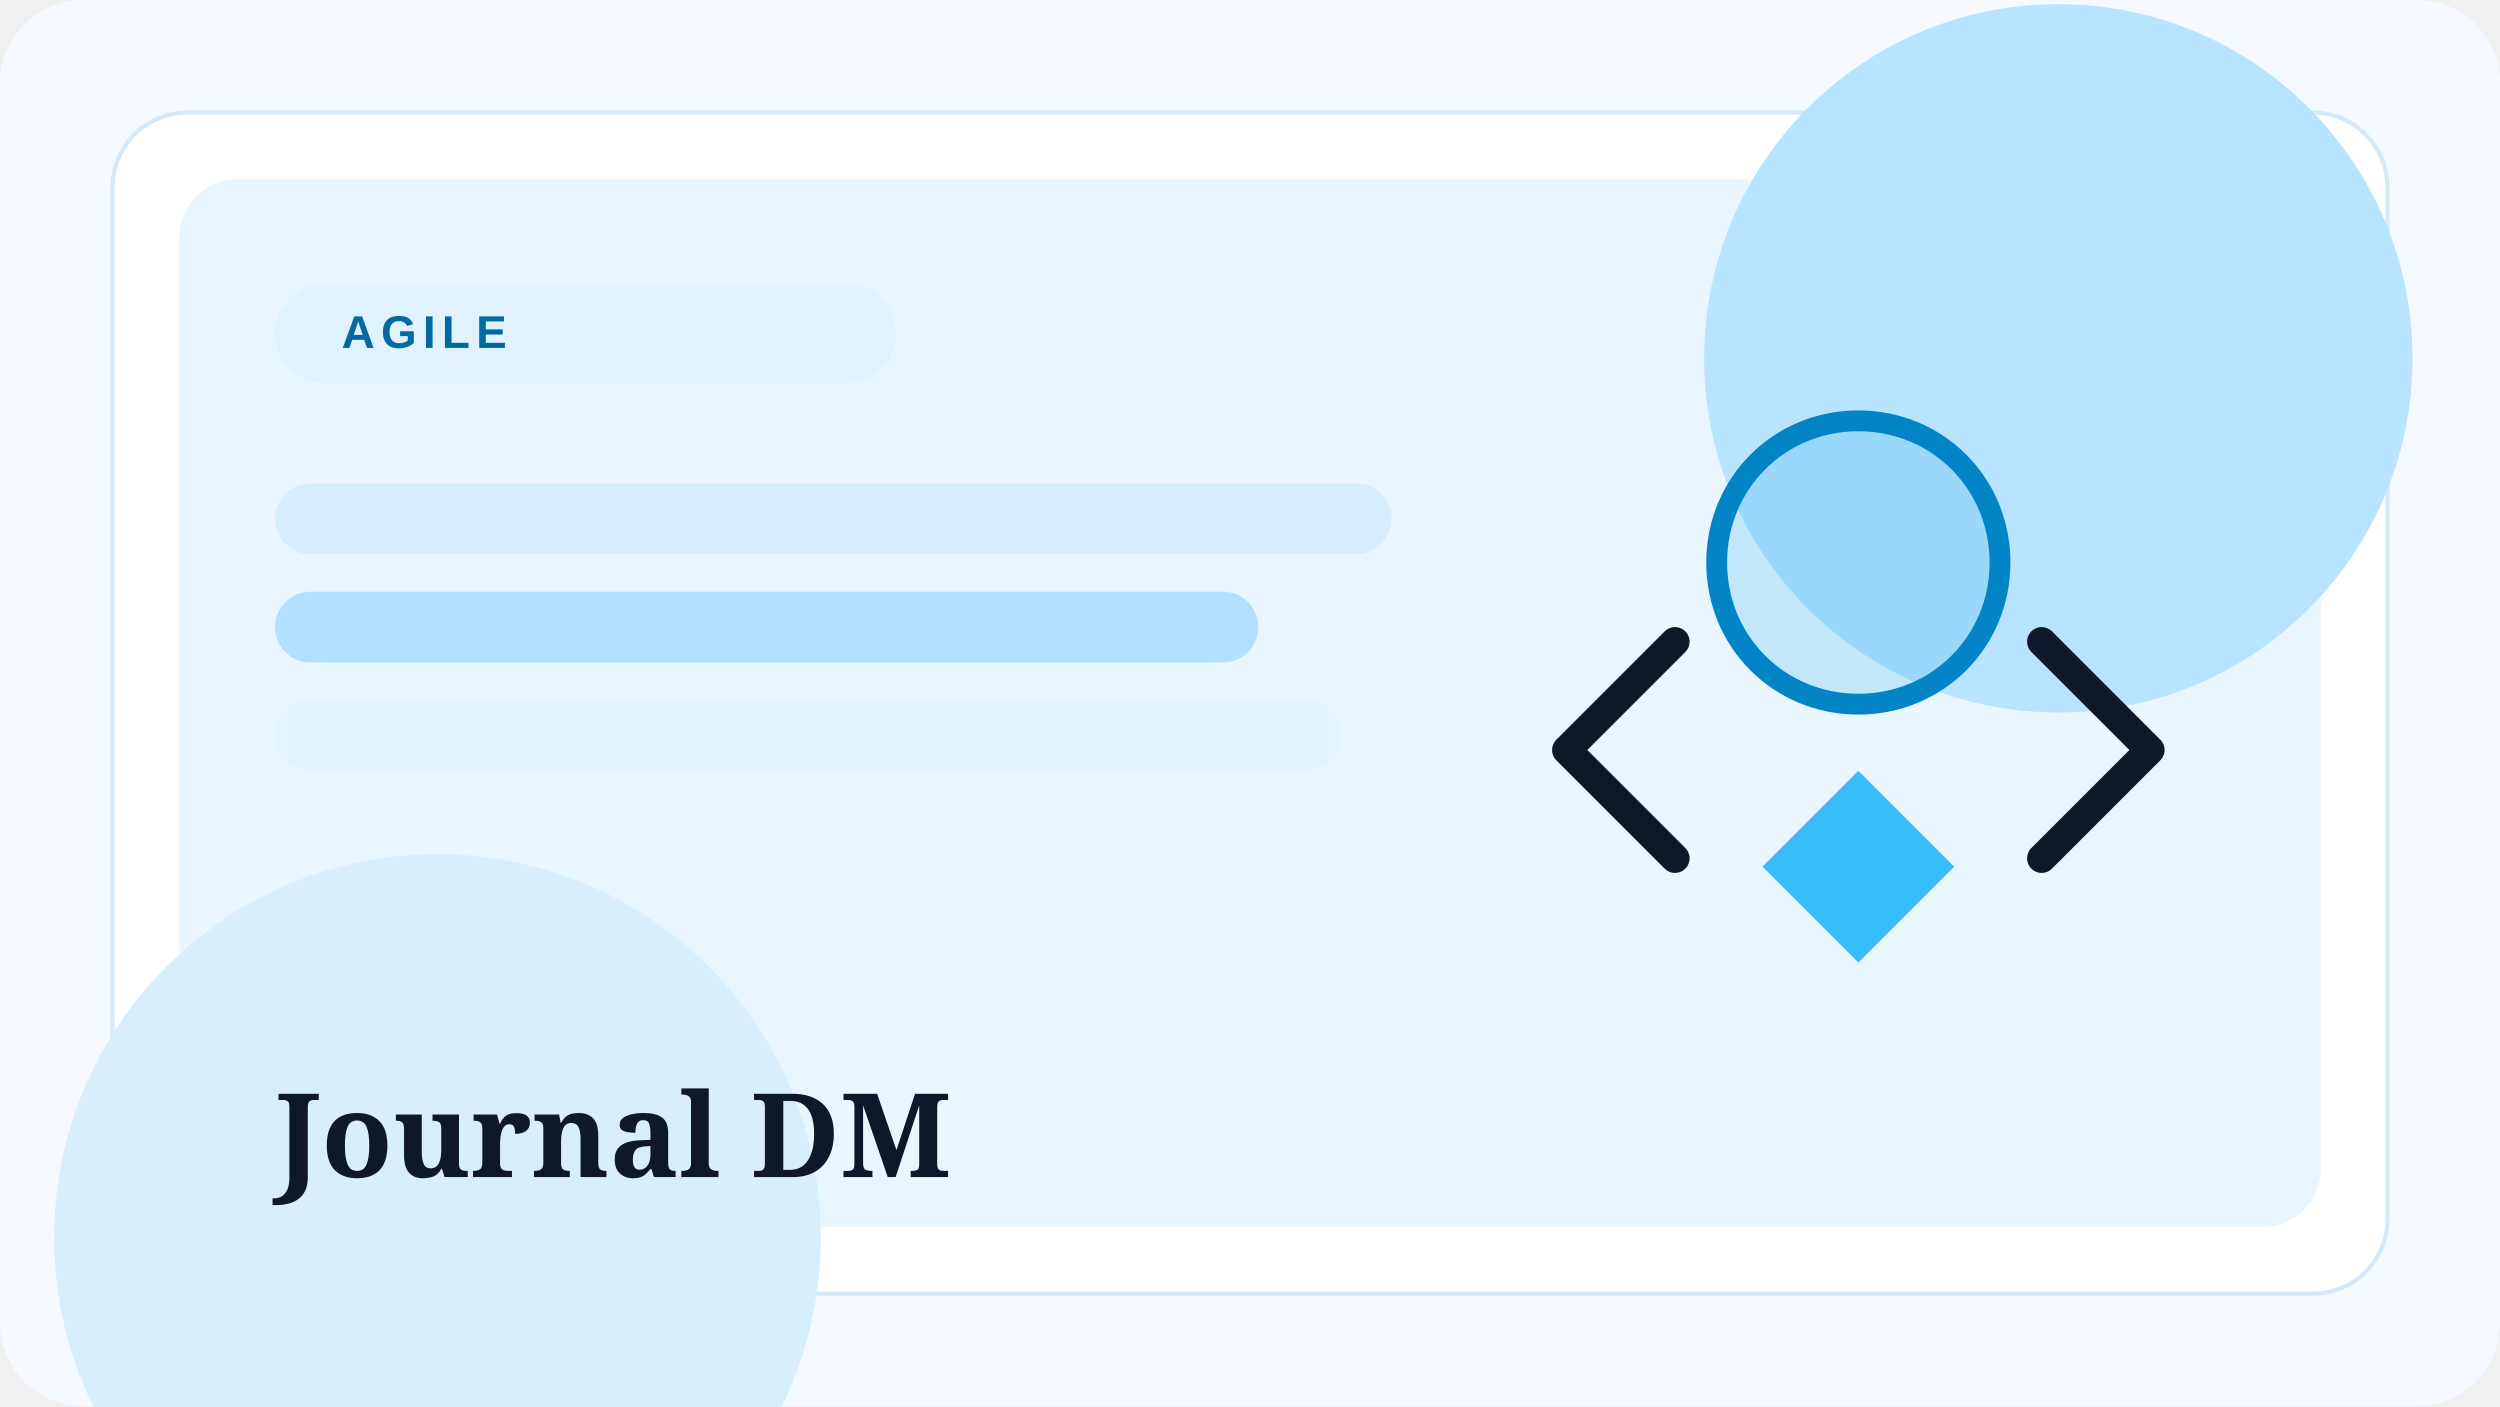
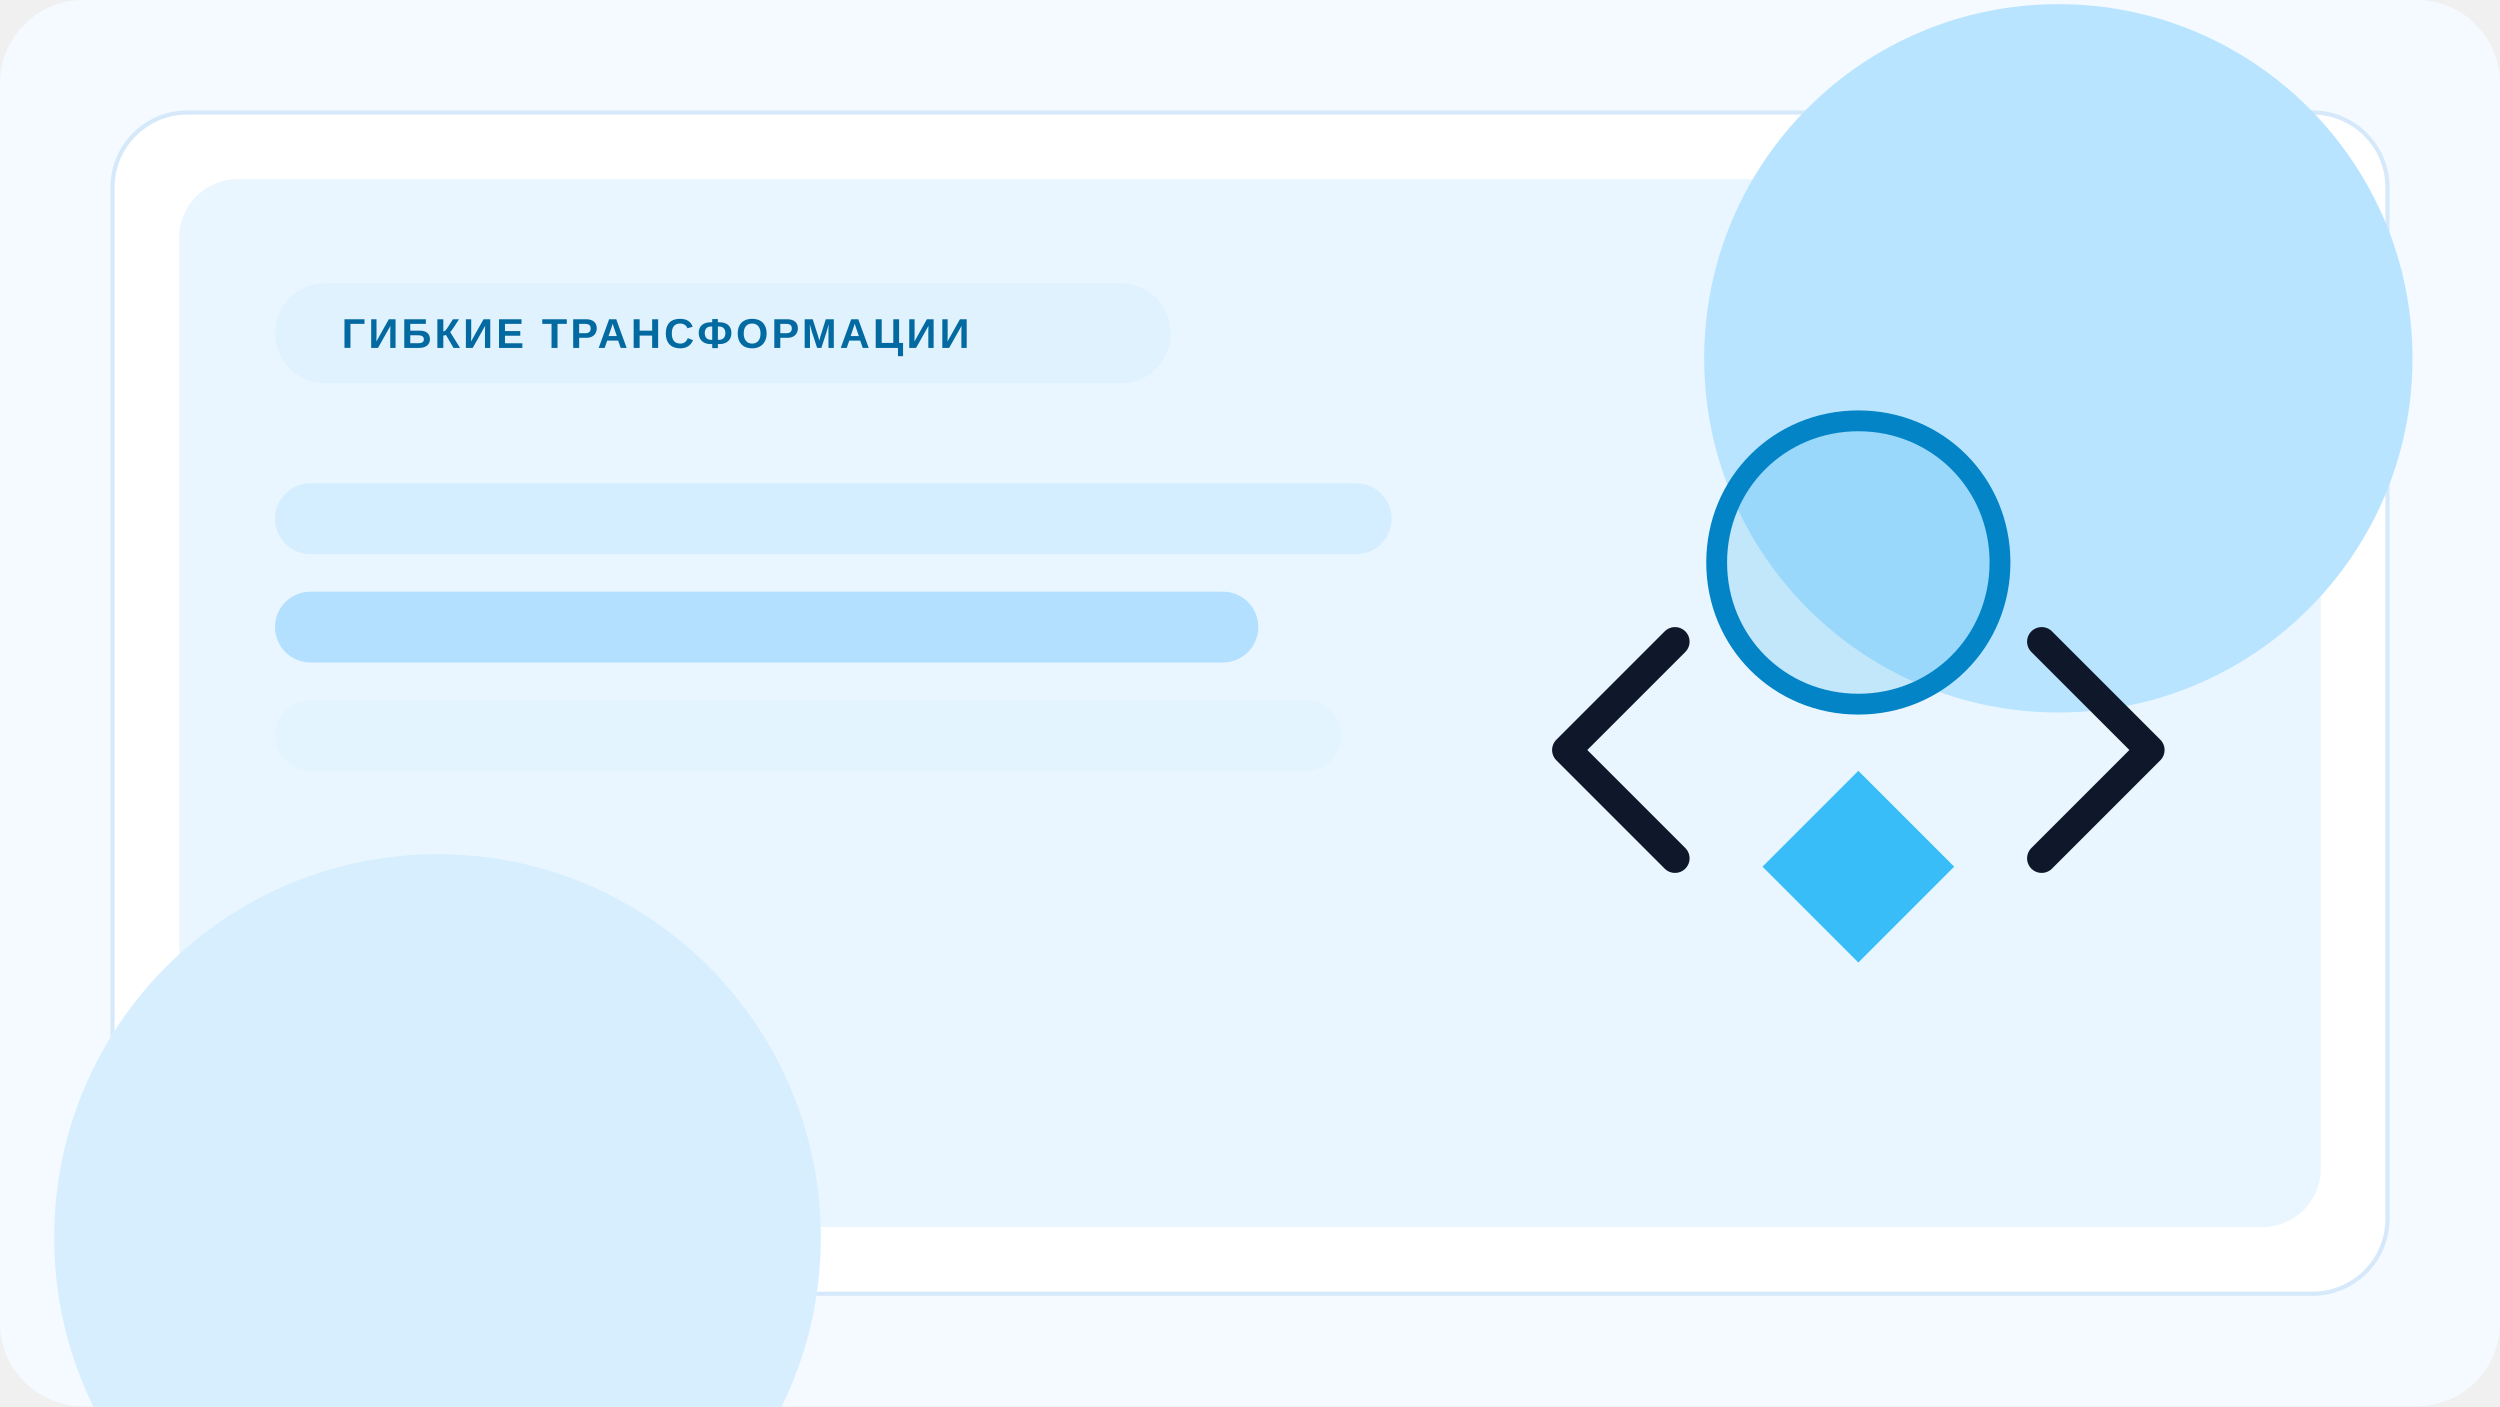
<svg xmlns="http://www.w3.org/2000/svg" width="1200" height="675" viewBox="0 0 1200 675" fill="none">
  <rect width="1200" height="675" rx="40" fill="#F4FAFF" />
  <rect x="54" y="54" width="1092" height="567" rx="36" fill="#FFFFFF" stroke="#D5E9FA" stroke-width="2" />
  <rect x="86" y="86" width="1028" height="503" rx="28" fill="#EAF6FF" />
  <circle cx="988" cy="172" r="170" fill="#B8E4FF" />
  <circle cx="210" cy="594" r="184" fill="#D7EEFF" />
-   <rect x="132" y="136" width="298" height="48" rx="24" fill="#E0F2FE" />
-   <text x="164" y="167" fill="#0369A1" font-family="Arial, sans-serif" font-size="22" font-weight="700" letter-spacing="3">AGILE</text>
+   <rect x="132" y="136" width="430" height="48" rx="24" fill="#E0F2FE" />
+   <text x="164" y="167" fill="#0369A1" font-family="Arial, sans-serif" font-size="20" font-weight="700" letter-spacing="1.5">ГИБКИЕ ТРАНСФОРМАЦИИ</text>
  <rect x="132" y="232" width="536" height="34" rx="17" fill="#D5EEFF" />
  <rect x="132" y="284" width="472" height="34" rx="17" fill="#B4E0FF" />
  <rect x="132" y="336" width="512" height="34" rx="17" fill="#E4F4FF" />
  <path d="M824 270C824 232 854 202 892 202C930 202 960 232 960 270C960 308 930 338 892 338C854 338 824 308 824 270Z" fill="#0EA5E9" fill-opacity="0.18" stroke="#0284C7" stroke-width="10" />
  <path d="M892 370L938 416L892 462L846 416L892 370Z" fill="#38BDF8" />
  <path d="M980 308L1032 360L980 412" stroke="#0F172A" stroke-width="14" stroke-linecap="round" stroke-linejoin="round" />
  <path d="M804 308L752 360L804 412" stroke="#0F172A" stroke-width="14" stroke-linecap="round" stroke-linejoin="round" />
-   <text x="132" y="565" fill="#0F172A" font-family="Georgia, serif" font-size="56" font-weight="700">Journal DM</text>
</svg>
